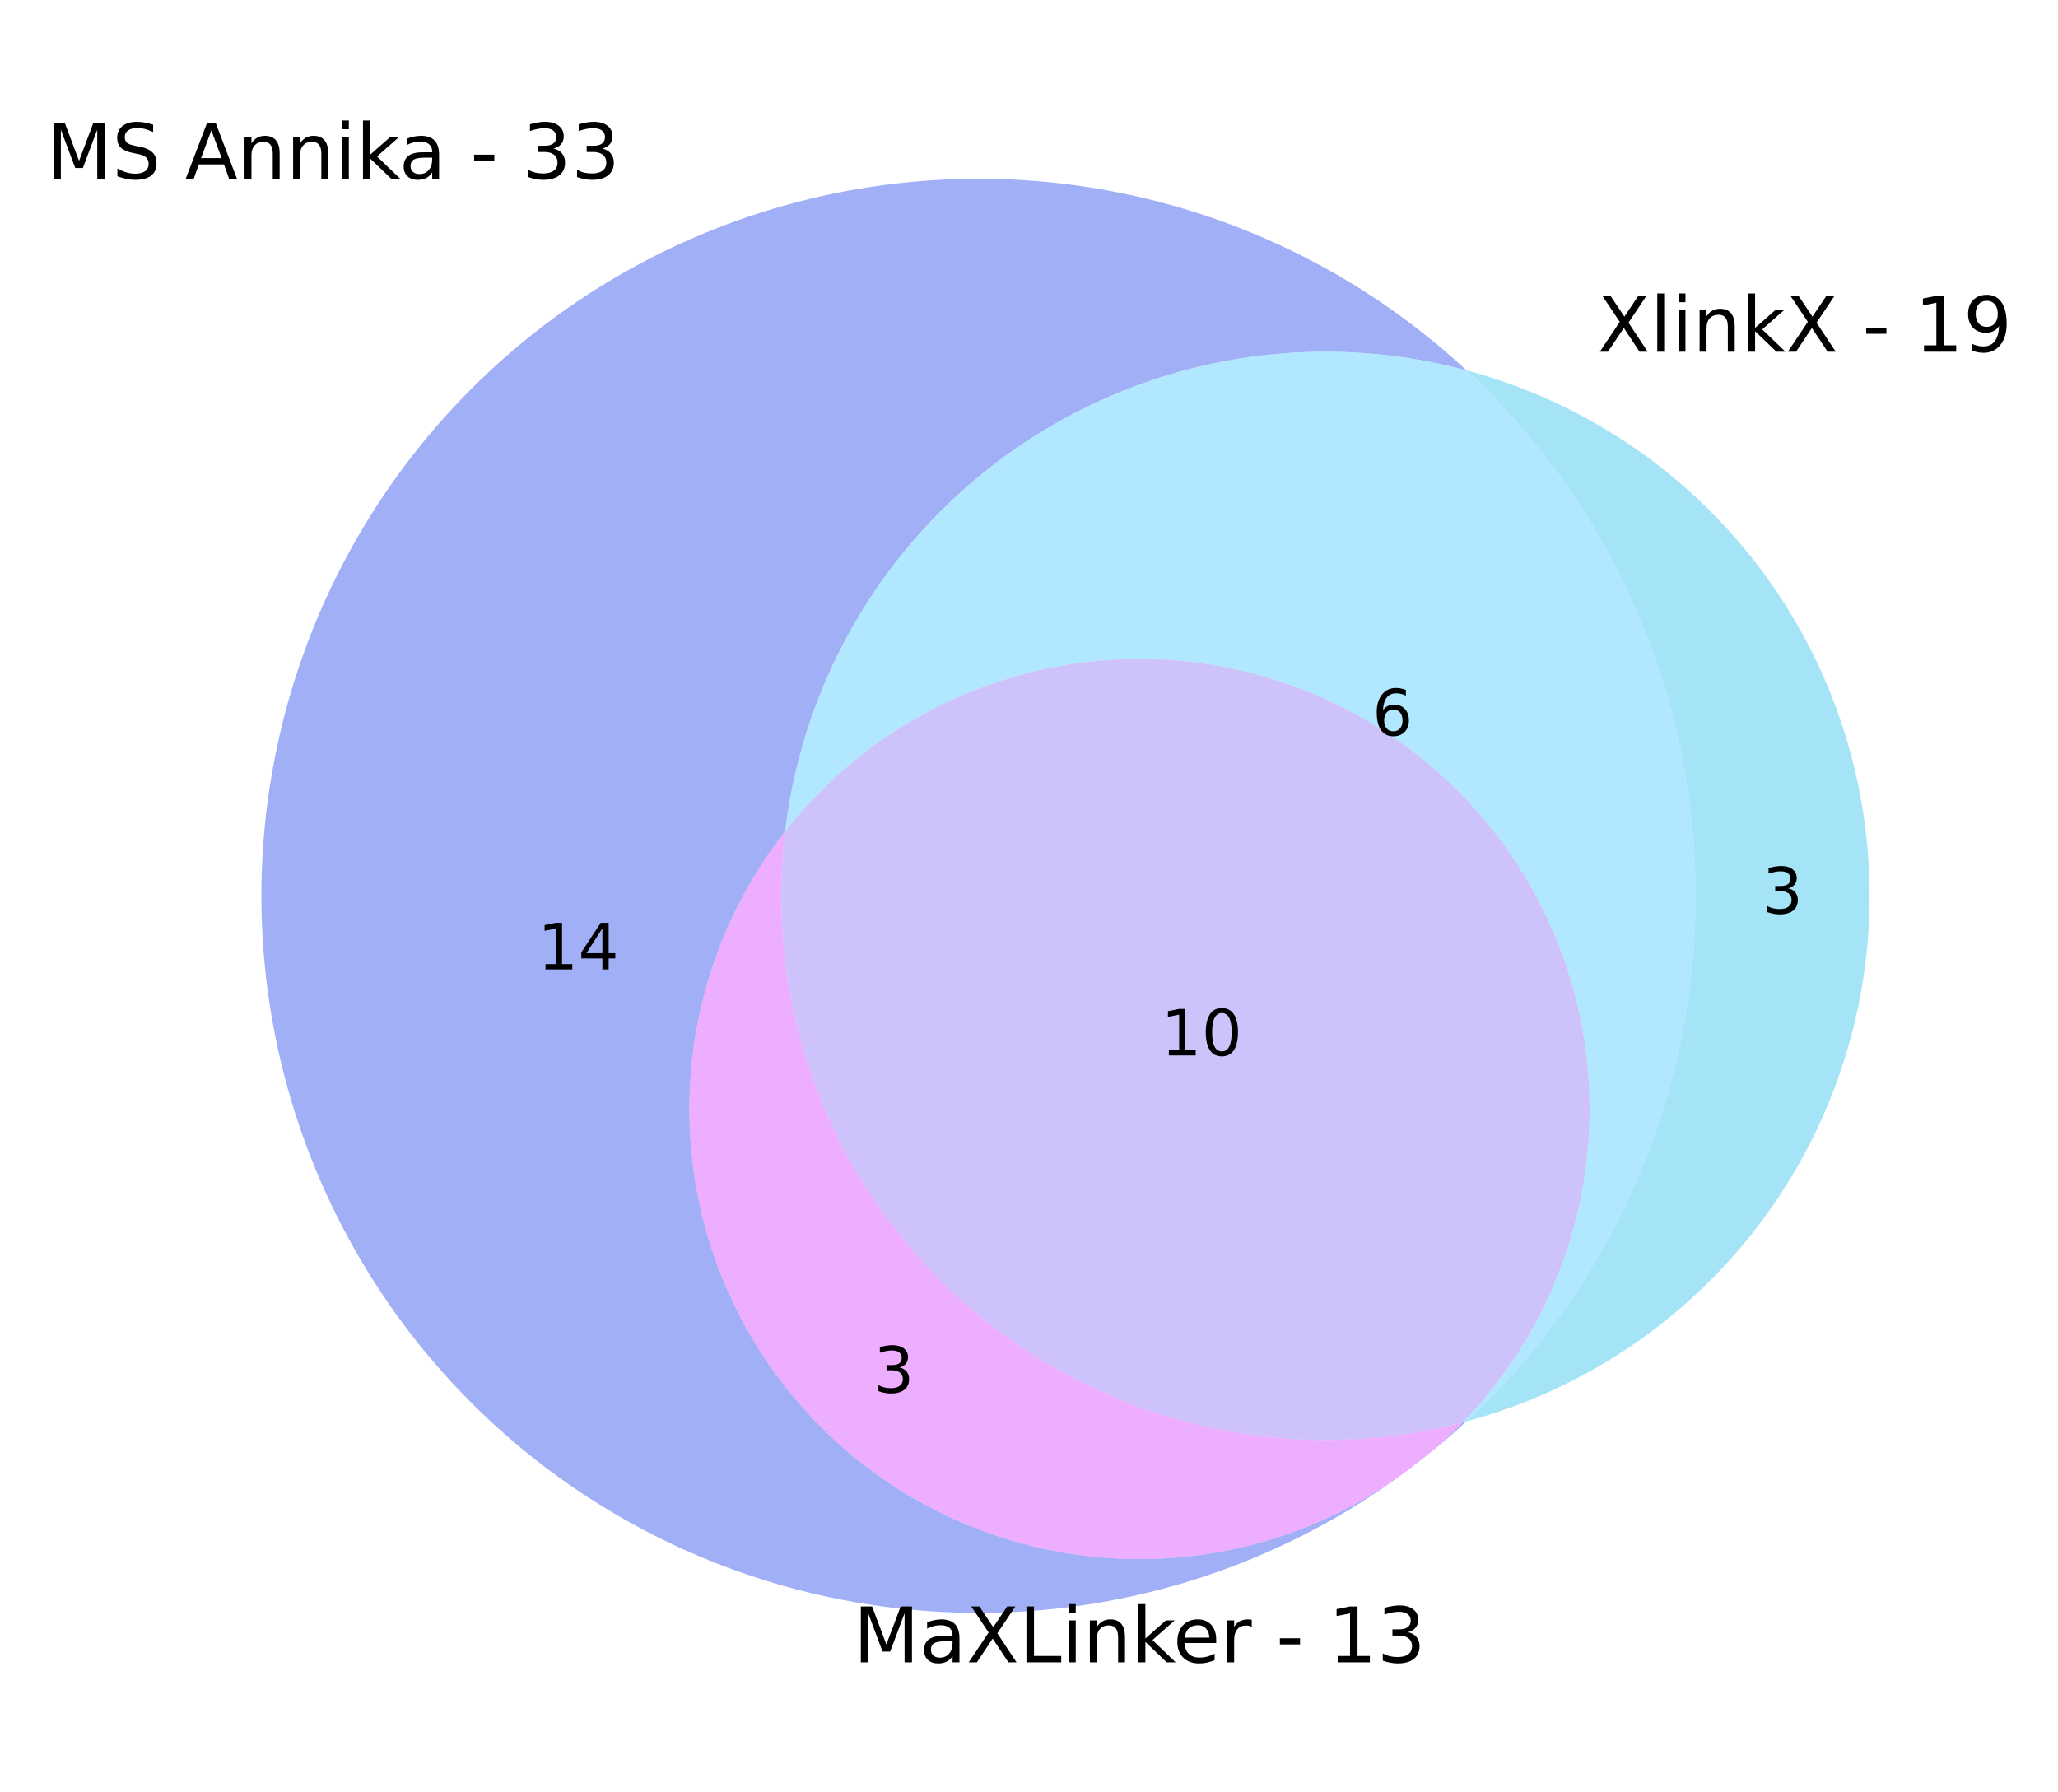
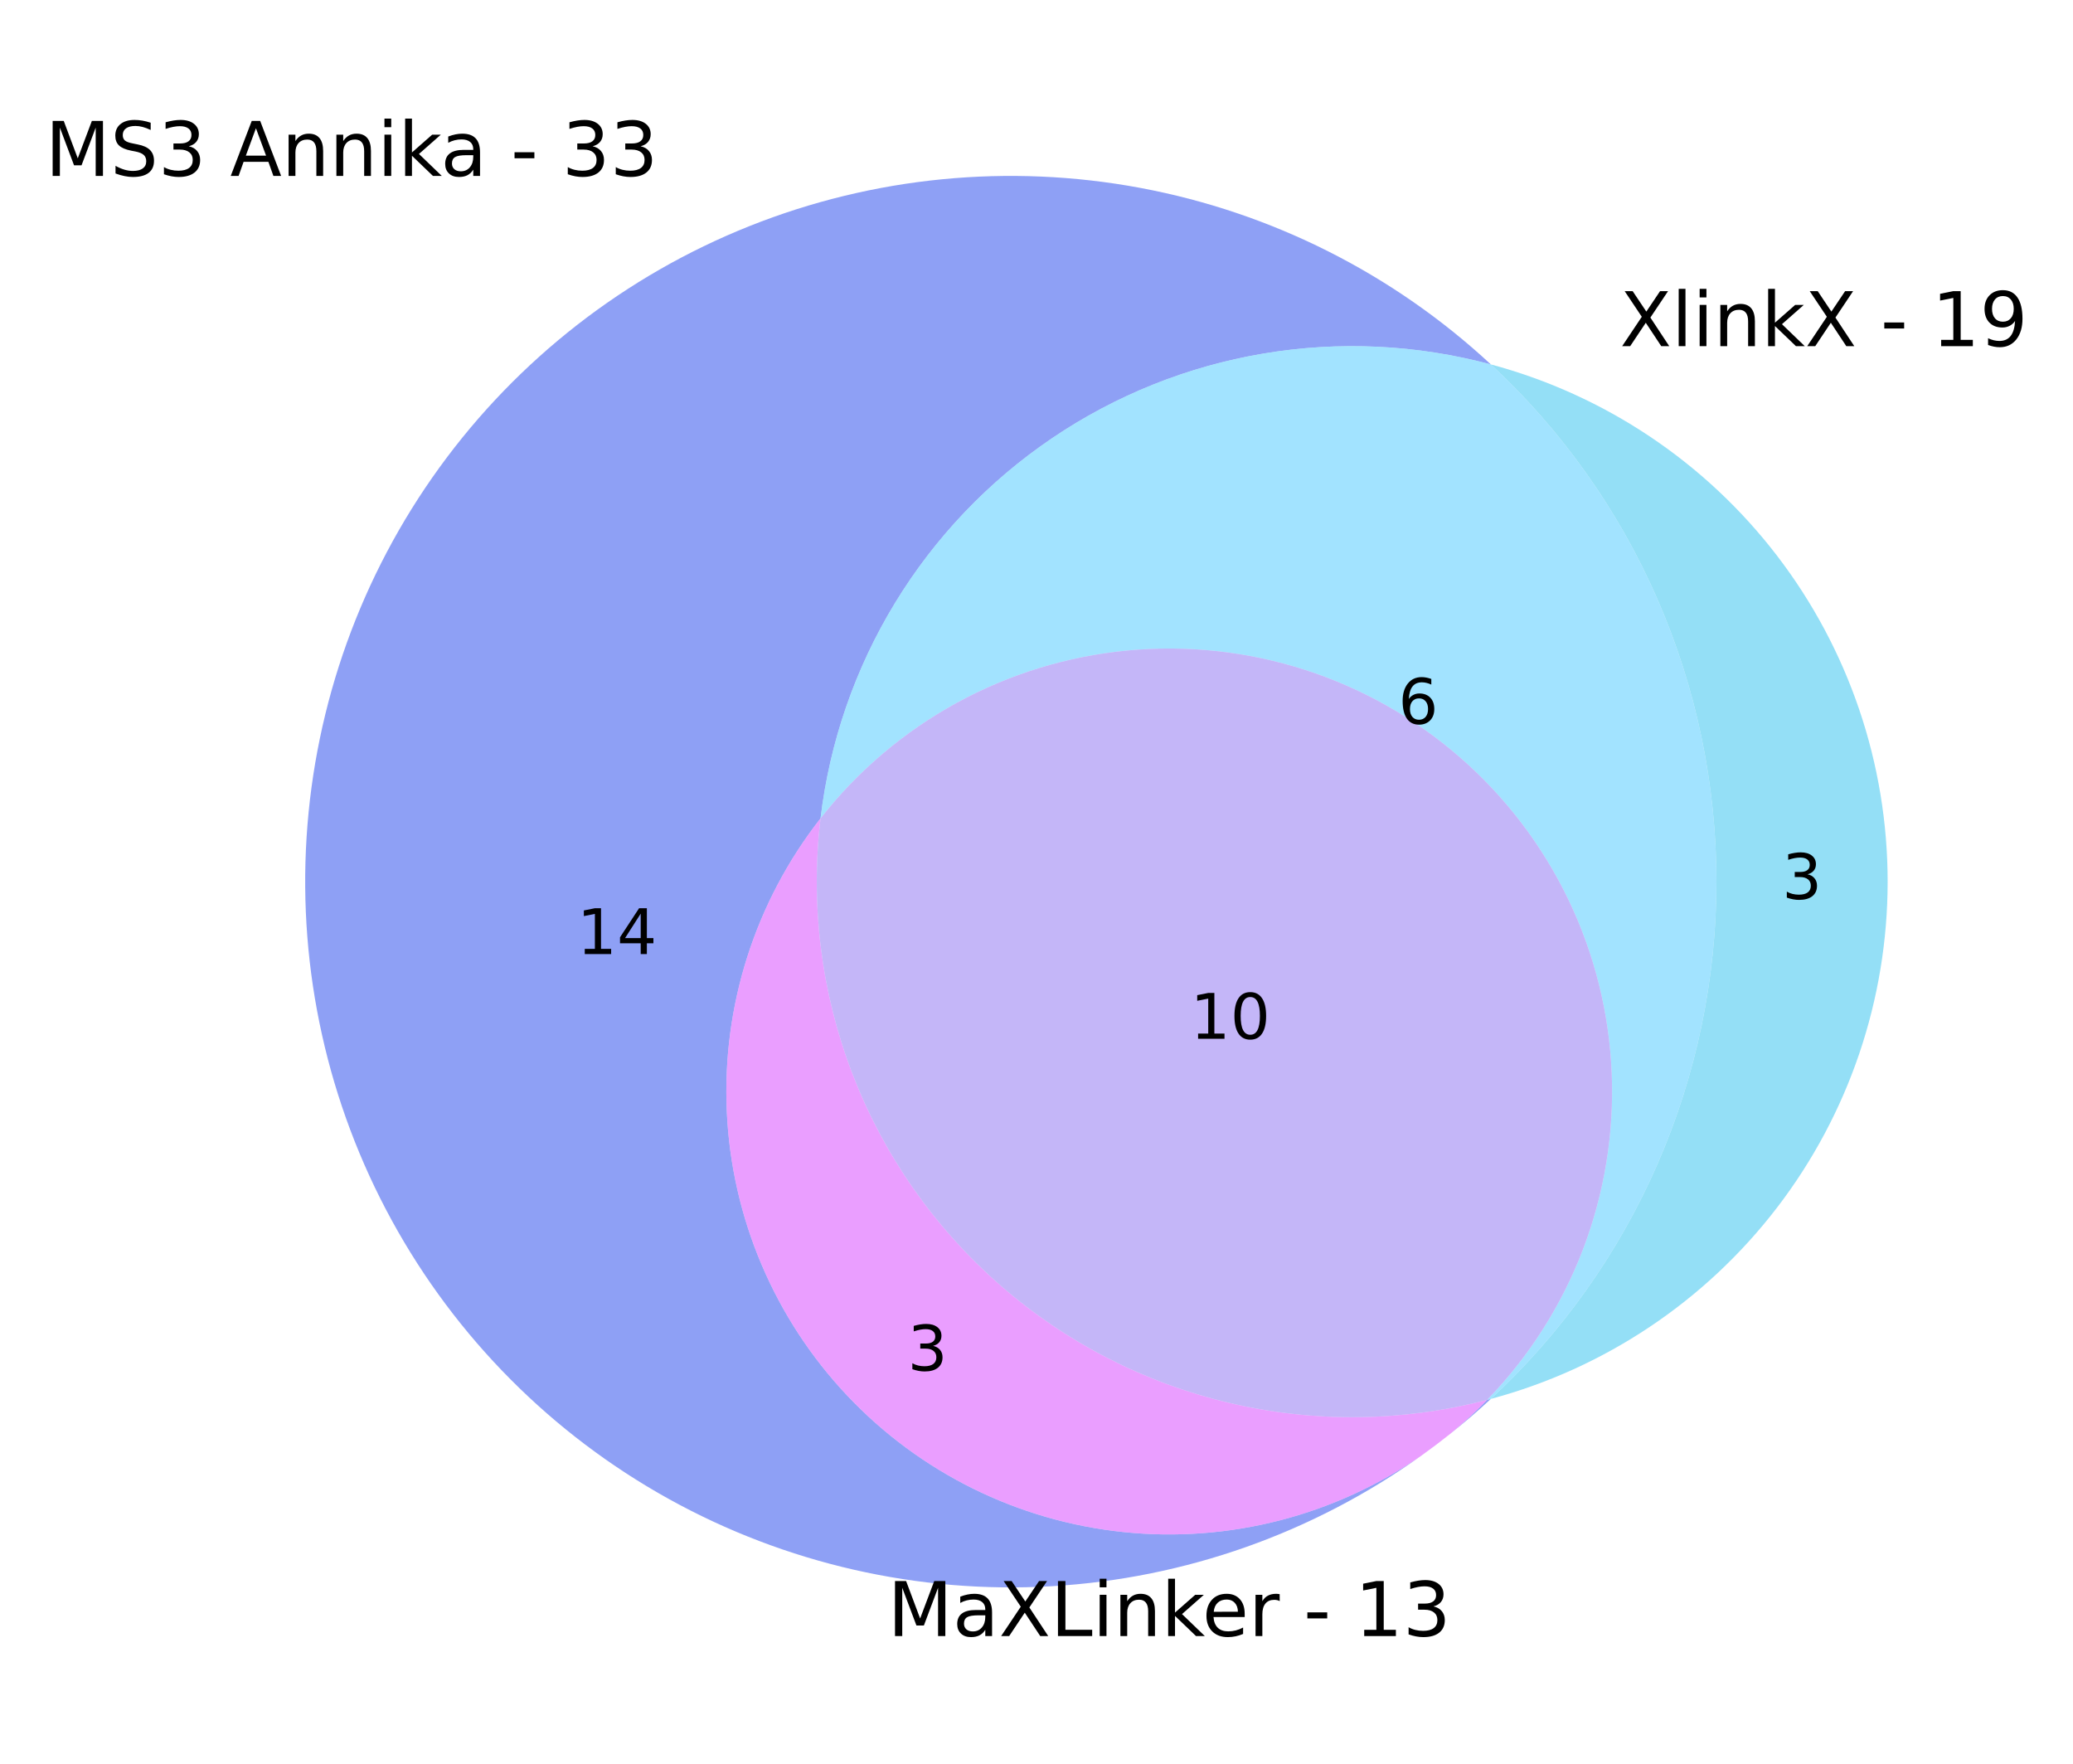
- <svg xmlns="http://www.w3.org/2000/svg" xmlns:xlink="http://www.w3.org/1999/xlink" width="322.197pt" height="280.512pt" viewBox="0 0 322.197 280.512" version="1.1">
+ <svg xmlns="http://www.w3.org/2000/svg" xmlns:xlink="http://www.w3.org/1999/xlink" width="329.832pt" height="280.512pt" viewBox="0 0 329.832 280.512" version="1.1">
  <defs>
    <style type="text/css">*{stroke-linejoin: round; stroke-linecap: butt}</style>
  </defs>
  <g id="figure_1">
    <g id="patch_1">
-       <path d="M 0 280.512  L 322.197 280.512  L 322.197 0  L 0 0  L 0 280.512  z " style="fill: none" />
+       <path d="M -0 280.512  L 329.832 280.512  L 329.832 0  L -0 0  L -0 280.512  z " style="fill: none" />
    </g>
    <g id="axes_1">
      <g id="patch_2">
-         <path d="M 229.576 222.54  C 229.476 222.567 229.376 222.593 229.277 222.619  C 229.177 222.646 229.077 222.672 228.978 222.698  C 228.045 223.659 227.085 224.594 226.099 225.501  C 225.113 226.407 224.102 227.286 223.066 228.135  C 224.186 227.244 225.289 226.332 226.374 225.4  C 227.459 224.467 228.527 223.514 229.576 222.54  M 229.576 57.972  C 214.006 43.519 194.649 33.778 173.765 29.885  C 152.88 25.993 131.314 28.107 111.583 35.98  C 91.851 43.854 74.755 57.168 62.287 74.369  C 49.82 91.571 42.488 111.962 41.146 133.164  C 39.804 154.365 44.507 175.519 54.706 194.155  C 64.904 212.791 80.186 228.154 98.767 238.453  C 117.348 248.752 138.476 253.568 159.684 252.34  C 180.893 251.112 201.323 243.889 218.591 231.514  C 204.74 241.133 187.886 245.467 171.112 243.723  C 154.339 241.98 138.737 234.272 127.16 222.01  C 115.583 209.748 108.784 193.729 108.006 176.884  C 107.228 160.038 112.523 143.46 122.921 130.184  C 124.365 118.054 128.402 106.375 134.757 95.941  C 141.111 85.508 149.636 76.563 159.752 69.714  C 169.868 62.865 181.339 58.271 193.386 56.245  C 205.433 54.22 217.776 54.808 229.576 57.972  " clip-path="url(#p3453cd2253)" style="fill: #4361ee; opacity: 0.5" />
+         <path d="M 237.211 222.54  C 237.111 222.567 237.011 222.593 236.912 222.619  C 236.812 222.646 236.712 222.672 236.613 222.698  C 235.68 223.659 234.72 224.594 233.734 225.501  C 232.748 226.407 231.737 227.286 230.701 228.135  C 231.821 227.244 232.924 226.332 234.009 225.4  C 235.094 224.467 236.162 223.514 237.211 222.54  M 237.211 57.972  C 221.641 43.519 202.284 33.778 181.4 29.885  C 160.515 25.993 138.949 28.107 119.218 35.98  C 99.486 43.854 82.39 57.168 69.922 74.369  C 57.455 91.571 50.123 111.962 48.781 133.164  C 47.439 154.365 52.142 175.519 62.341 194.155  C 72.539 212.791 87.821 228.154 106.402 238.453  C 124.983 248.752 146.111 253.568 167.319 252.34  C 188.528 251.112 208.958 243.889 226.226 231.514  C 212.375 241.133 195.521 245.467 178.747 243.723  C 161.974 241.98 146.372 234.272 134.795 222.01  C 123.218 209.748 116.419 193.729 115.641 176.884  C 114.863 160.038 120.158 143.46 130.556 130.184  C 132 118.054 136.037 106.375 142.392 95.941  C 148.746 85.508 157.271 76.563 167.387 69.714  C 177.503 62.865 188.974 58.271 201.021 56.245  C 213.068 54.22 225.411 54.808 237.211 57.972  " clip-path="url(#p79411f6848)" style="fill: #4361ee; opacity: 0.6" />
      </g>
      <g id="patch_3">
-         <path d="M 229.576 57.972  C 240.896 68.481 249.927 81.213 256.102 95.371  C 262.277 109.529 265.465 124.81 265.465 140.256  C 265.465 155.702 262.277 170.983 256.102 185.141  C 249.927 199.299 240.896 212.031 229.576 222.54  C 247.684 217.685 263.692 206.986 275.104 192.111  C 286.515 177.237 292.704 159.004 292.704 140.256  C 292.704 121.508 286.515 103.275 275.104 88.401  C 263.692 73.526 247.684 62.827 229.576 57.972  " clip-path="url(#p3453cd2253)" style="fill: #4cc9f0; opacity: 0.5" />
+         <path d="M 237.211 57.972  C 248.531 68.481 257.562 81.213 263.737 95.371  C 269.912 109.529 273.1 124.81 273.1 140.256  C 273.1 155.702 269.912 170.983 263.737 185.141  C 257.562 199.299 248.531 212.031 237.211 222.54  C 255.319 217.685 271.327 206.986 282.739 192.111  C 294.15 177.237 300.339 159.004 300.339 140.256  C 300.339 121.508 294.15 103.275 282.739 88.401  C 271.327 73.526 255.319 62.827 237.211 57.972  " clip-path="url(#p79411f6848)" style="fill: #4cc9f0; opacity: 0.6" />
      </g>
      <g id="patch_4">
-         <path d="M 229.576 57.972  C 217.776 54.808 205.433 54.22 193.386 56.245  C 181.339 58.271 169.868 62.865 159.752 69.714  C 149.636 76.563 141.111 85.508 134.757 95.941  C 128.402 106.375 124.365 118.054 122.921 130.184  C 128.82 122.652 136.192 116.4 144.586 111.809  C 152.98 107.219 162.221 104.385 171.746 103.482  C 181.27 102.579 190.88 103.625 199.987 106.556  C 209.094 109.487 217.51 114.243 224.719 120.532  C 231.929 126.821 237.783 134.513 241.924 143.138  C 246.064 151.762 248.405 161.141 248.804 170.7  C 249.202 180.259 247.649 189.799 244.241 198.739  C 240.833 207.678 235.639 215.831 228.978 222.698  C 229.077 222.672 229.177 222.646 229.277 222.619  C 229.376 222.593 229.476 222.567 229.576 222.54  C 240.896 212.031 249.927 199.299 256.102 185.141  C 262.277 170.983 265.465 155.702 265.465 140.256  C 265.465 124.81 262.277 109.529 256.102 95.371  C 249.927 81.213 240.896 68.481 229.576 57.972  " clip-path="url(#p3453cd2253)" style="fill: #64d1ff; opacity: 0.5" />
+         <path d="M 237.211 57.972  C 225.411 54.808 213.068 54.22 201.021 56.245  C 188.974 58.271 177.503 62.865 167.387 69.714  C 157.271 76.563 148.746 85.508 142.392 95.941  C 136.037 106.375 132 118.054 130.556 130.184  C 136.455 122.652 143.827 116.4 152.221 111.809  C 160.615 107.219 169.856 104.385 179.381 103.482  C 188.905 102.579 198.515 103.625 207.622 106.556  C 216.729 109.487 225.145 114.243 232.354 120.532  C 239.564 126.821 245.418 134.513 249.559 143.138  C 253.699 151.762 256.04 161.141 256.439 170.7  C 256.837 180.259 255.284 189.799 251.876 198.739  C 248.468 207.678 243.274 215.831 236.613 222.698  C 236.712 222.672 236.812 222.646 236.912 222.619  C 237.011 222.593 237.111 222.567 237.211 222.54  C 248.531 212.031 257.562 199.299 263.737 185.141  C 269.912 170.983 273.1 155.702 273.1 140.256  C 273.1 124.81 269.912 109.529 263.737 95.371  C 257.562 81.213 248.531 68.481 237.211 57.972  " clip-path="url(#p79411f6848)" style="fill: #64d1ff; opacity: 0.6" />
      </g>
      <g id="patch_5">
-         <path d="M 228.978 222.698  C 215.557 226.192 201.483 226.357 187.984 223.177  C 174.485 219.998 161.965 213.57 151.514 204.454  C 141.063 195.337 132.994 183.805 128.012 170.863  C 123.029 157.921 121.282 143.955 122.921 130.184  C 112.523 143.46 107.228 160.038 108.006 176.884  C 108.784 193.729 115.583 209.748 127.16 222.01  C 138.737 234.272 154.339 241.98 171.112 243.723  C 187.886 245.467 204.74 241.133 218.591 231.514  C 219.351 230.97 220.104 230.416 220.85 229.852  C 221.595 229.289 222.334 228.717 223.066 228.135  C 224.102 227.286 225.113 226.407 226.099 225.501  C 227.085 224.594 228.045 223.659 228.978 222.698  " clip-path="url(#p3453cd2253)" style="fill: #dc5eff; opacity: 0.5" />
+         <path d="M 236.613 222.698  C 223.192 226.192 209.118 226.357 195.619 223.177  C 182.12 219.998 169.6 213.57 159.149 204.454  C 148.698 195.337 140.629 183.805 135.647 170.863  C 130.664 157.921 128.917 143.955 130.556 130.184  C 120.158 143.46 114.863 160.038 115.641 176.884  C 116.419 193.729 123.218 209.748 134.795 222.01  C 146.372 234.272 161.974 241.98 178.747 243.723  C 195.521 245.467 212.375 241.133 226.226 231.514  C 226.986 230.97 227.739 230.416 228.485 229.852  C 229.23 229.289 229.969 228.717 230.701 228.135  C 231.737 227.286 232.748 226.407 233.734 225.501  C 234.72 224.594 235.68 223.659 236.613 222.698  " clip-path="url(#p79411f6848)" style="fill: #dc5eff; opacity: 0.6" />
      </g>
      <g id="patch_6">
-         <path d="M 122.921 130.184  C 121.282 143.955 123.029 157.921 128.012 170.863  C 132.994 183.805 141.063 195.337 151.514 204.454  C 161.965 213.57 174.485 219.998 187.984 223.177  C 201.483 226.357 215.557 226.192 228.978 222.698  C 235.639 215.831 240.833 207.678 244.241 198.739  C 247.649 189.799 249.202 180.259 248.804 170.7  C 248.405 161.141 246.064 151.762 241.924 143.138  C 237.783 134.513 231.929 126.821 224.719 120.532  C 217.51 114.243 209.094 109.487 199.987 106.556  C 190.88 103.625 181.27 102.579 171.746 103.482  C 162.221 104.385 152.98 107.219 144.586 111.809  C 136.192 116.4 128.82 122.652 122.921 130.184  " clip-path="url(#p3453cd2253)" style="fill: #9c86f4; opacity: 0.5" />
+         <path d="M 130.556 130.184  C 128.917 143.955 130.664 157.921 135.647 170.863  C 140.629 183.805 148.698 195.337 159.149 204.454  C 169.6 213.57 182.12 219.998 195.619 223.177  C 209.118 226.357 223.192 226.192 236.613 222.698  C 243.274 215.831 248.468 207.678 251.876 198.739  C 255.284 189.799 256.837 180.259 256.439 170.7  C 256.04 161.141 253.699 151.762 249.559 143.138  C 245.418 134.513 239.564 126.821 232.354 120.532  C 225.145 114.243 216.729 109.487 207.622 106.556  C 198.515 103.625 188.905 102.579 179.381 103.482  C 169.856 104.385 160.615 107.219 152.221 111.809  C 143.827 116.4 136.455 122.652 130.556 130.184  " clip-path="url(#p79411f6848)" style="fill: #9c86f4; opacity: 0.6" />
      </g>
      <g id="text_1">
-         <g transform="translate(84.16437 151.7755) scale(0.1 -0.1)">
+         <g transform="translate(91.79937 151.7755) scale(0.1 -0.1)">
          <defs>
            <path id="DejaVuSans-31" d="M 794 531  L 1825 531  L 1825 4091  L 703 3866  L 703 4441  L 1819 4666  L 2450 4666  L 2450 531  L 3481 531  L 3481 0  L 794 0  L 794 531  z " transform="scale(0.015625)" />
            <path id="DejaVuSans-34" d="M 2419 4116  L 825 1625  L 2419 1625  L 2419 4116  z M 2253 4666  L 3047 4666  L 3047 1625  L 3713 1625  L 3713 1100  L 3047 1100  L 3047 0  L 2419 0  L 2419 1100  L 313 1100  L 313 1709  L 2253 4666  z " transform="scale(0.015625)" />
          </defs>
          <use xlink:href="#DejaVuSans-31" />
          <use xlink:href="#DejaVuSans-34" x="63.623" />
        </g>
      </g>
      <g id="text_2">
-         <g transform="translate(275.9031 143.0154) scale(0.1 -0.1)">
+         <g transform="translate(283.5381 143.0154) scale(0.1 -0.1)">
          <defs>
            <path id="DejaVuSans-33" d="M 2597 2516  Q 3050 2419 3304 2112  Q 3559 1806 3559 1356  Q 3559 666 3084 287  Q 2609 -91 1734 -91  Q 1441 -91 1130 -33  Q 819 25 488 141  L 488 750  Q 750 597 1062 519  Q 1375 441 1716 441  Q 2309 441 2620 675  Q 2931 909 2931 1356  Q 2931 1769 2642 2001  Q 2353 2234 1838 2234  L 1294 2234  L 1294 2753  L 1863 2753  Q 2328 2753 2575 2939  Q 2822 3125 2822 3475  Q 2822 3834 2567 4026  Q 2313 4219 1838 4219  Q 1578 4219 1281 4162  Q 984 4106 628 3988  L 628 4550  Q 988 4650 1302 4700  Q 1616 4750 1894 4750  Q 2613 4750 3031 4423  Q 3450 4097 3450 3541  Q 3450 3153 3228 2886  Q 3006 2619 2597 2516  z " transform="scale(0.015625)" />
          </defs>
          <use xlink:href="#DejaVuSans-33" />
        </g>
      </g>
      <g id="text_3">
-         <g transform="translate(214.8396 115.1381) scale(0.1 -0.1)">
+         <g transform="translate(222.4746 115.1381) scale(0.1 -0.1)">
          <defs>
            <path id="DejaVuSans-36" d="M 2113 2584  Q 1688 2584 1439 2293  Q 1191 2003 1191 1497  Q 1191 994 1439 701  Q 1688 409 2113 409  Q 2538 409 2786 701  Q 3034 994 3034 1497  Q 3034 2003 2786 2293  Q 2538 2584 2113 2584  z M 3366 4563  L 3366 3988  Q 3128 4100 2886 4159  Q 2644 4219 2406 4219  Q 1781 4219 1451 3797  Q 1122 3375 1075 2522  Q 1259 2794 1537 2939  Q 1816 3084 2150 3084  Q 2853 3084 3261 2657  Q 3669 2231 3669 1497  Q 3669 778 3244 343  Q 2819 -91 2113 -91  Q 1303 -91 875 529  Q 447 1150 447 2328  Q 447 3434 972 4092  Q 1497 4750 2381 4750  Q 2619 4750 2861 4703  Q 3103 4656 3366 4563  z " transform="scale(0.015625)" />
          </defs>
          <use xlink:href="#DejaVuSans-36" />
        </g>
      </g>
      <g id="text_4">
-         <g transform="translate(136.7675 218.0345) scale(0.1 -0.1)">
+         <g transform="translate(144.4025 218.0345) scale(0.1 -0.1)">
          <use xlink:href="#DejaVuSans-33" />
        </g>
      </g>
      <g id="text_5">
-         <g transform="translate(181.7541 165.2521) scale(0.1 -0.1)">
+         <g transform="translate(189.3891 165.2521) scale(0.1 -0.1)">
          <defs>
            <path id="DejaVuSans-30" d="M 2034 4250  Q 1547 4250 1301 3770  Q 1056 3291 1056 2328  Q 1056 1369 1301 889  Q 1547 409 2034 409  Q 2525 409 2770 889  Q 3016 1369 3016 2328  Q 3016 3291 2770 3770  Q 2525 4250 2034 4250  z M 2034 4750  Q 2819 4750 3233 4129  Q 3647 3509 3647 2328  Q 3647 1150 3233 529  Q 2819 -91 2034 -91  Q 1250 -91 836 529  Q 422 1150 422 2328  Q 422 3509 836 4129  Q 1250 4750 2034 4750  z " transform="scale(0.015625)" />
          </defs>
          <use xlink:href="#DejaVuSans-31" />
          <use xlink:href="#DejaVuSans-30" x="63.623" />
        </g>
      </g>
      <g id="text_6">
        <g transform="translate(7.2 27.98447) scale(0.12 -0.12)">
          <defs>
            <path id="DejaVuSans-4d" d="M 628 4666  L 1569 4666  L 2759 1491  L 3956 4666  L 4897 4666  L 4897 0  L 4281 0  L 4281 4097  L 3078 897  L 2444 897  L 1241 4097  L 1241 0  L 628 0  L 628 4666  z " transform="scale(0.015625)" />
            <path id="DejaVuSans-53" d="M 3425 4513  L 3425 3897  Q 3066 4069 2747 4153  Q 2428 4238 2131 4238  Q 1616 4238 1336 4038  Q 1056 3838 1056 3469  Q 1056 3159 1242 3001  Q 1428 2844 1947 2747  L 2328 2669  Q 3034 2534 3370 2195  Q 3706 1856 3706 1288  Q 3706 609 3251 259  Q 2797 -91 1919 -91  Q 1588 -91 1214 -16  Q 841 59 441 206  L 441 856  Q 825 641 1194 531  Q 1563 422 1919 422  Q 2459 422 2753 634  Q 3047 847 3047 1241  Q 3047 1584 2836 1778  Q 2625 1972 2144 2069  L 1759 2144  Q 1053 2284 737 2584  Q 422 2884 422 3419  Q 422 4038 858 4394  Q 1294 4750 2059 4750  Q 2388 4750 2728 4690  Q 3069 4631 3425 4513  z " transform="scale(0.015625)" />
            <path id="DejaVuSans-20" transform="scale(0.015625)" />
            <path id="DejaVuSans-41" d="M 2188 4044  L 1331 1722  L 3047 1722  L 2188 4044  z M 1831 4666  L 2547 4666  L 4325 0  L 3669 0  L 3244 1197  L 1141 1197  L 716 0  L 50 0  L 1831 4666  z " transform="scale(0.015625)" />
            <path id="DejaVuSans-6e" d="M 3513 2113  L 3513 0  L 2938 0  L 2938 2094  Q 2938 2591 2744 2837  Q 2550 3084 2163 3084  Q 1697 3084 1428 2787  Q 1159 2491 1159 1978  L 1159 0  L 581 0  L 581 3500  L 1159 3500  L 1159 2956  Q 1366 3272 1645 3428  Q 1925 3584 2291 3584  Q 2894 3584 3203 3211  Q 3513 2838 3513 2113  z " transform="scale(0.015625)" />
            <path id="DejaVuSans-69" d="M 603 3500  L 1178 3500  L 1178 0  L 603 0  L 603 3500  z M 603 4863  L 1178 4863  L 1178 4134  L 603 4134  L 603 4863  z " transform="scale(0.015625)" />
            <path id="DejaVuSans-6b" d="M 581 4863  L 1159 4863  L 1159 1991  L 2875 3500  L 3609 3500  L 1753 1863  L 3688 0  L 2938 0  L 1159 1709  L 1159 0  L 581 0  L 581 4863  z " transform="scale(0.015625)" />
            <path id="DejaVuSans-61" d="M 2194 1759  Q 1497 1759 1228 1600  Q 959 1441 959 1056  Q 959 750 1161 570  Q 1363 391 1709 391  Q 2188 391 2477 730  Q 2766 1069 2766 1631  L 2766 1759  L 2194 1759  z M 3341 1997  L 3341 0  L 2766 0  L 2766 531  Q 2569 213 2275 61  Q 1981 -91 1556 -91  Q 1019 -91 701 211  Q 384 513 384 1019  Q 384 1609 779 1909  Q 1175 2209 1959 2209  L 2766 2209  L 2766 2266  Q 2766 2663 2505 2880  Q 2244 3097 1772 3097  Q 1472 3097 1187 3025  Q 903 2953 641 2809  L 641 3341  Q 956 3463 1253 3523  Q 1550 3584 1831 3584  Q 2591 3584 2966 3190  Q 3341 2797 3341 1997  z " transform="scale(0.015625)" />
            <path id="DejaVuSans-2d" d="M 313 2009  L 1997 2009  L 1997 1497  L 313 1497  L 313 2009  z " transform="scale(0.015625)" />
          </defs>
          <use xlink:href="#DejaVuSans-4d" />
          <use xlink:href="#DejaVuSans-53" x="86.279" />
-           <use xlink:href="#DejaVuSans-20" x="149.756" />
-           <use xlink:href="#DejaVuSans-41" x="181.543" />
-           <use xlink:href="#DejaVuSans-6e" x="249.951" />
-           <use xlink:href="#DejaVuSans-6e" x="313.33" />
-           <use xlink:href="#DejaVuSans-69" x="376.709" />
-           <use xlink:href="#DejaVuSans-6b" x="404.492" />
-           <use xlink:href="#DejaVuSans-61" x="460.652" />
-           <use xlink:href="#DejaVuSans-20" x="521.932" />
-           <use xlink:href="#DejaVuSans-2d" x="553.719" />
-           <use xlink:href="#DejaVuSans-20" x="589.803" />
-           <use xlink:href="#DejaVuSans-33" x="621.59" />
+           <use xlink:href="#DejaVuSans-33" x="149.756" />
+           <use xlink:href="#DejaVuSans-20" x="213.379" />
+           <use xlink:href="#DejaVuSans-41" x="245.166" />
+           <use xlink:href="#DejaVuSans-6e" x="313.574" />
+           <use xlink:href="#DejaVuSans-6e" x="376.953" />
+           <use xlink:href="#DejaVuSans-69" x="440.332" />
+           <use xlink:href="#DejaVuSans-6b" x="468.115" />
+           <use xlink:href="#DejaVuSans-61" x="524.275" />
+           <use xlink:href="#DejaVuSans-20" x="585.555" />
+           <use xlink:href="#DejaVuSans-2d" x="617.342" />
+           <use xlink:href="#DejaVuSans-20" x="653.426" />
          <use xlink:href="#DejaVuSans-33" x="685.213" />
+           <use xlink:href="#DejaVuSans-33" x="748.836" />
        </g>
      </g>
      <g id="text_7">
-         <g transform="translate(250.1089 55.06583) scale(0.12 -0.12)">
+         <g transform="translate(257.7439 55.06583) scale(0.12 -0.12)">
          <defs>
            <path id="DejaVuSans-58" d="M 403 4666  L 1081 4666  L 2241 2931  L 3406 4666  L 4084 4666  L 2584 2425  L 4184 0  L 3506 0  L 2194 1984  L 872 0  L 191 0  L 1856 2491  L 403 4666  z " transform="scale(0.015625)" />
            <path id="DejaVuSans-6c" d="M 603 4863  L 1178 4863  L 1178 0  L 603 0  L 603 4863  z " transform="scale(0.015625)" />
            <path id="DejaVuSans-39" d="M 703 97  L 703 672  Q 941 559 1184 500  Q 1428 441 1663 441  Q 2288 441 2617 861  Q 2947 1281 2994 2138  Q 2813 1869 2534 1725  Q 2256 1581 1919 1581  Q 1219 1581 811 2004  Q 403 2428 403 3163  Q 403 3881 828 4315  Q 1253 4750 1959 4750  Q 2769 4750 3195 4129  Q 3622 3509 3622 2328  Q 3622 1225 3098 567  Q 2575 -91 1691 -91  Q 1453 -91 1209 -44  Q 966 3 703 97  z M 1959 2075  Q 2384 2075 2632 2365  Q 2881 2656 2881 3163  Q 2881 3666 2632 3958  Q 2384 4250 1959 4250  Q 1534 4250 1286 3958  Q 1038 3666 1038 3163  Q 1038 2656 1286 2365  Q 1534 2075 1959 2075  z " transform="scale(0.015625)" />
          </defs>
          <use xlink:href="#DejaVuSans-58" />
          <use xlink:href="#DejaVuSans-6c" x="68.506" />
          <use xlink:href="#DejaVuSans-69" x="96.289" />
          <use xlink:href="#DejaVuSans-6e" x="124.072" />
          <use xlink:href="#DejaVuSans-6b" x="187.451" />
          <use xlink:href="#DejaVuSans-58" x="245.361" />
          <use xlink:href="#DejaVuSans-20" x="313.867" />
          <use xlink:href="#DejaVuSans-2d" x="345.654" />
          <use xlink:href="#DejaVuSans-20" x="381.738" />
          <use xlink:href="#DejaVuSans-31" x="413.525" />
          <use xlink:href="#DejaVuSans-39" x="477.148" />
        </g>
      </g>
      <g id="text_8">
-         <g transform="translate(133.5929 260.2658) scale(0.12 -0.12)">
+         <g transform="translate(141.2279 260.2658) scale(0.12 -0.12)">
          <defs>
            <path id="DejaVuSans-4c" d="M 628 4666  L 1259 4666  L 1259 531  L 3531 531  L 3531 0  L 628 0  L 628 4666  z " transform="scale(0.015625)" />
            <path id="DejaVuSans-65" d="M 3597 1894  L 3597 1613  L 953 1613  Q 991 1019 1311 708  Q 1631 397 2203 397  Q 2534 397 2845 478  Q 3156 559 3463 722  L 3463 178  Q 3153 47 2828 -22  Q 2503 -91 2169 -91  Q 1331 -91 842 396  Q 353 884 353 1716  Q 353 2575 817 3079  Q 1281 3584 2069 3584  Q 2775 3584 3186 3129  Q 3597 2675 3597 1894  z M 3022 2063  Q 3016 2534 2758 2815  Q 2500 3097 2075 3097  Q 1594 3097 1305 2825  Q 1016 2553 972 2059  L 3022 2063  z " transform="scale(0.015625)" />
            <path id="DejaVuSans-72" d="M 2631 2963  Q 2534 3019 2420 3045  Q 2306 3072 2169 3072  Q 1681 3072 1420 2755  Q 1159 2438 1159 1844  L 1159 0  L 581 0  L 581 3500  L 1159 3500  L 1159 2956  Q 1341 3275 1631 3429  Q 1922 3584 2338 3584  Q 2397 3584 2469 3576  Q 2541 3569 2628 3553  L 2631 2963  z " transform="scale(0.015625)" />
          </defs>
          <use xlink:href="#DejaVuSans-4d" />
          <use xlink:href="#DejaVuSans-61" x="86.279" />
          <use xlink:href="#DejaVuSans-58" x="147.559" />
          <use xlink:href="#DejaVuSans-4c" x="216.064" />
          <use xlink:href="#DejaVuSans-69" x="271.777" />
          <use xlink:href="#DejaVuSans-6e" x="299.561" />
          <use xlink:href="#DejaVuSans-6b" x="362.939" />
          <use xlink:href="#DejaVuSans-65" x="417.225" />
          <use xlink:href="#DejaVuSans-72" x="478.748" />
          <use xlink:href="#DejaVuSans-20" x="519.861" />
          <use xlink:href="#DejaVuSans-2d" x="551.648" />
          <use xlink:href="#DejaVuSans-20" x="587.732" />
          <use xlink:href="#DejaVuSans-31" x="619.52" />
          <use xlink:href="#DejaVuSans-33" x="683.143" />
        </g>
      </g>
    </g>
  </g>
  <defs>
-     <clipPath id="p3453cd2253">
-       <rect x="20.137" y="7.2" width="293.351" height="266.112" />
+     <clipPath id="p79411f6848">
+       <rect x="27.772" y="7.2" width="293.351" height="266.112" />
    </clipPath>
  </defs>
</svg>
